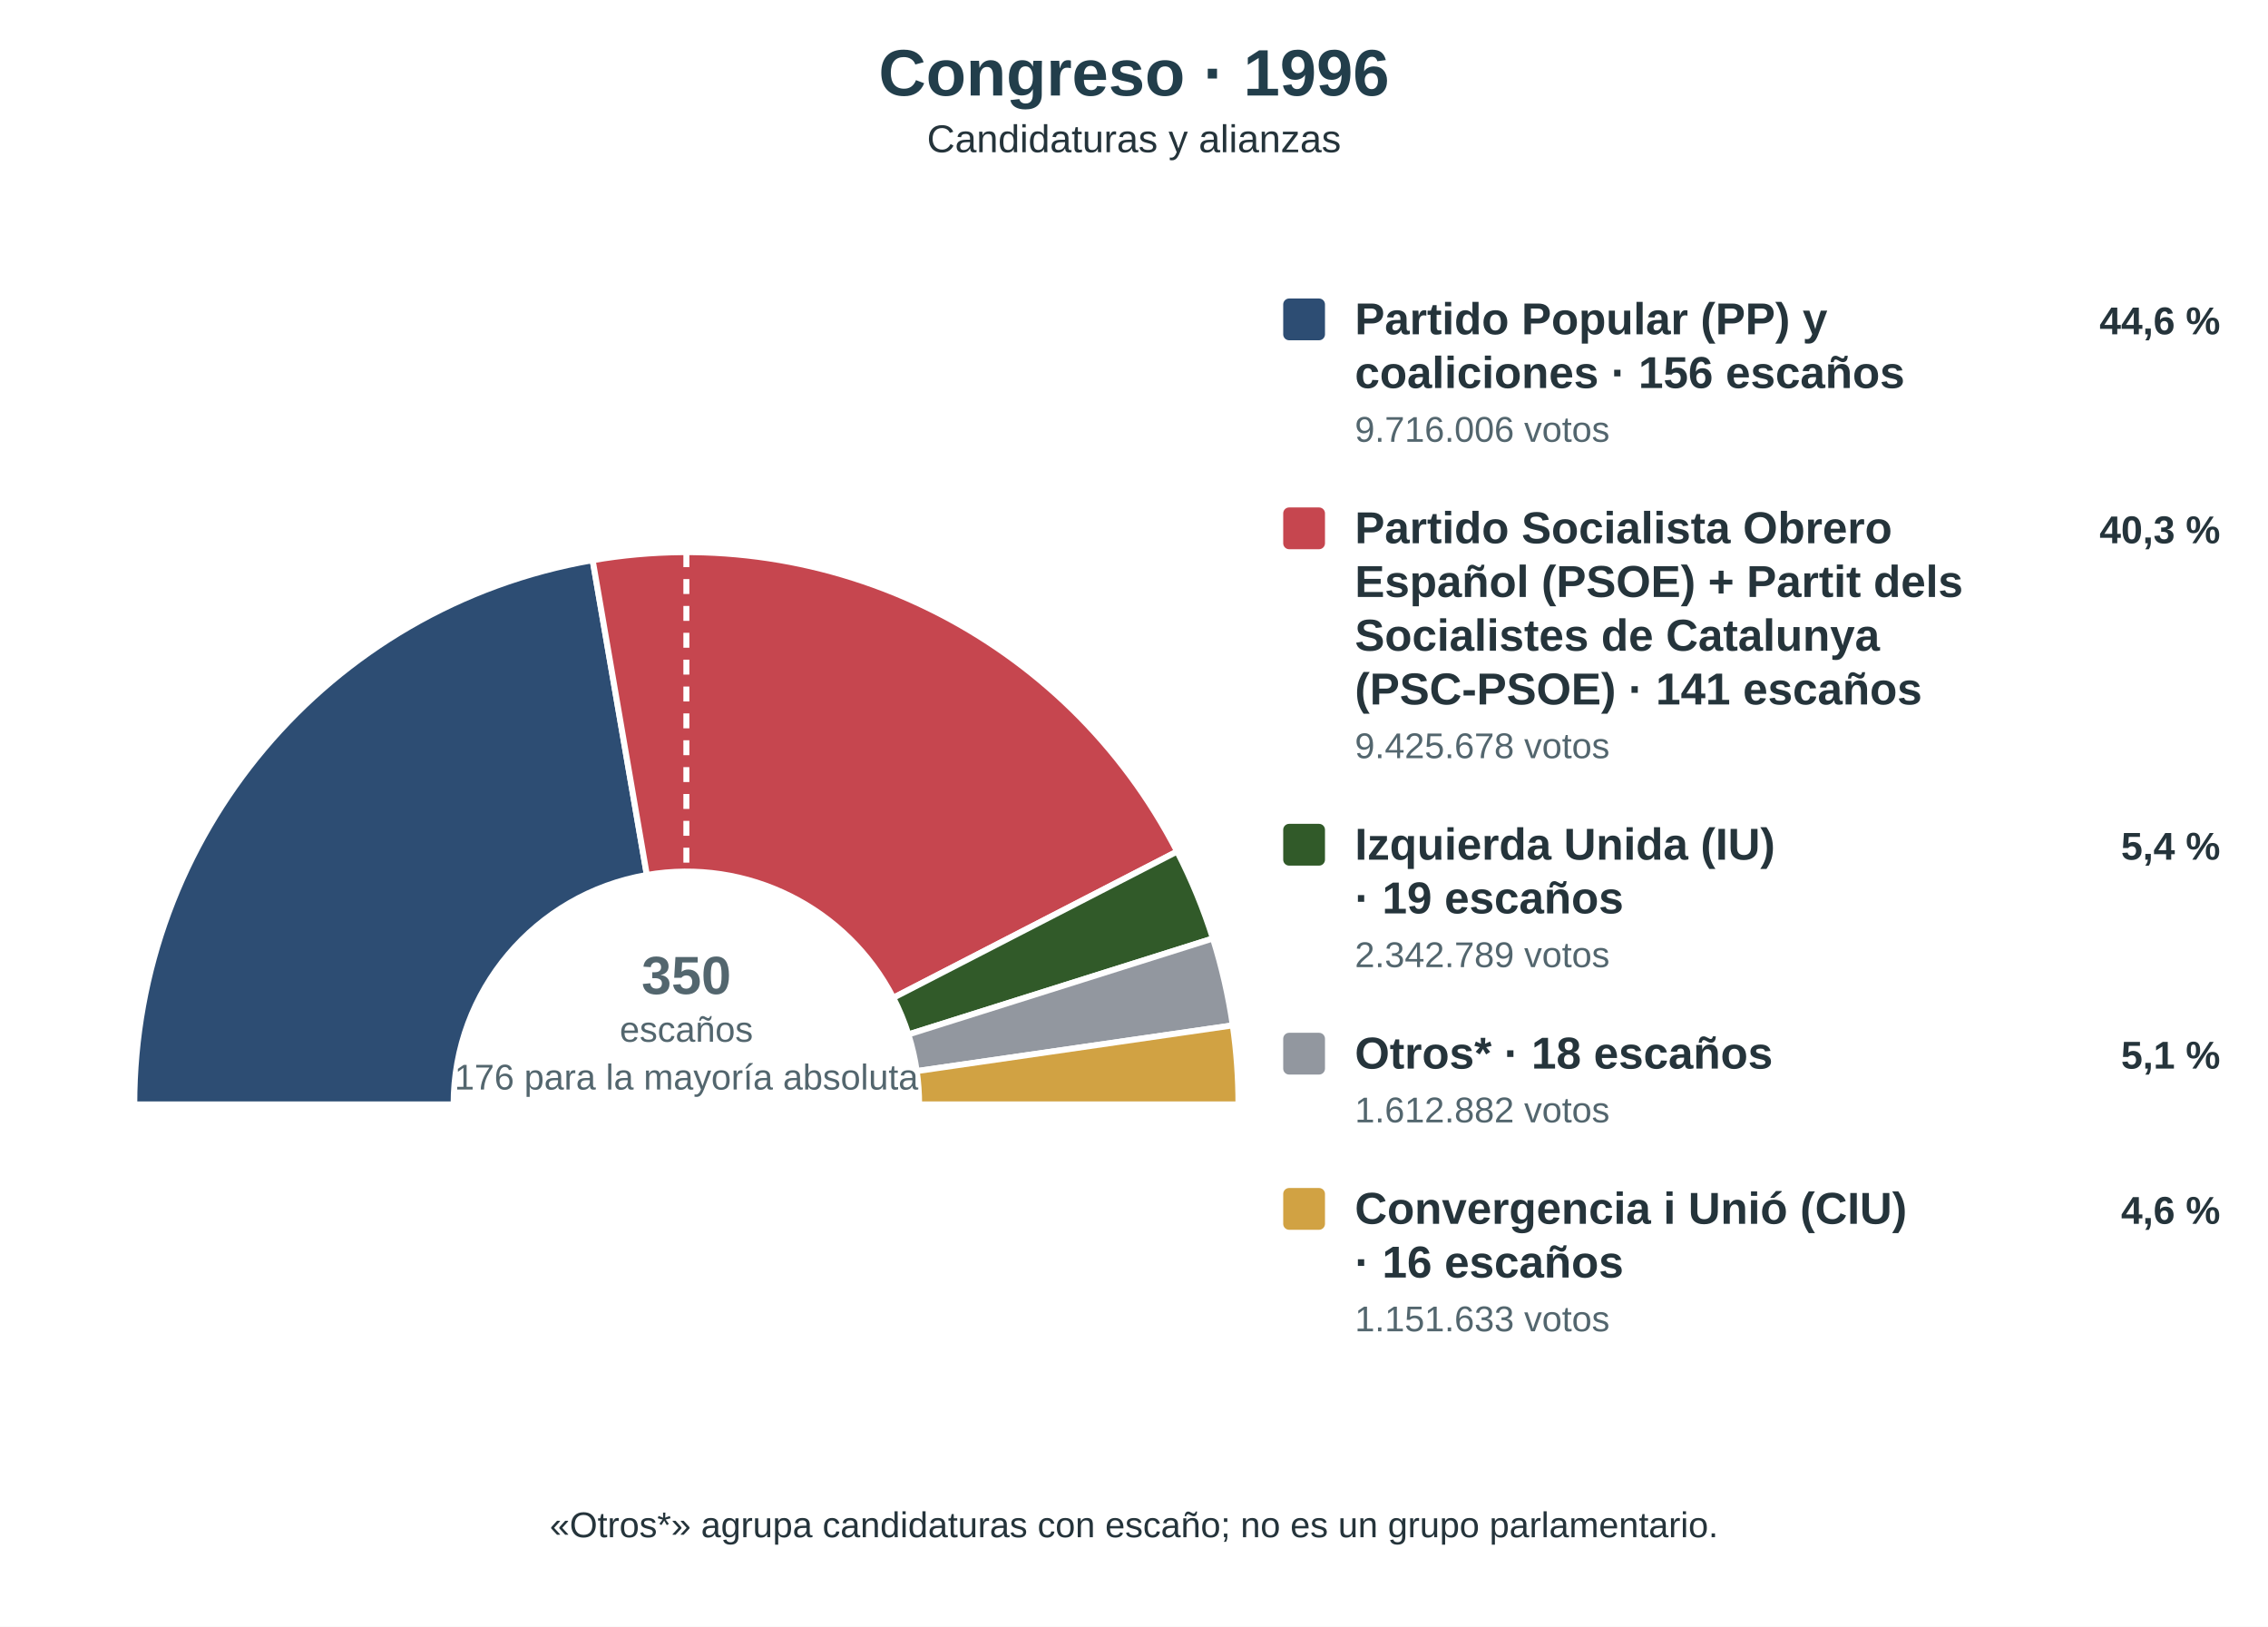
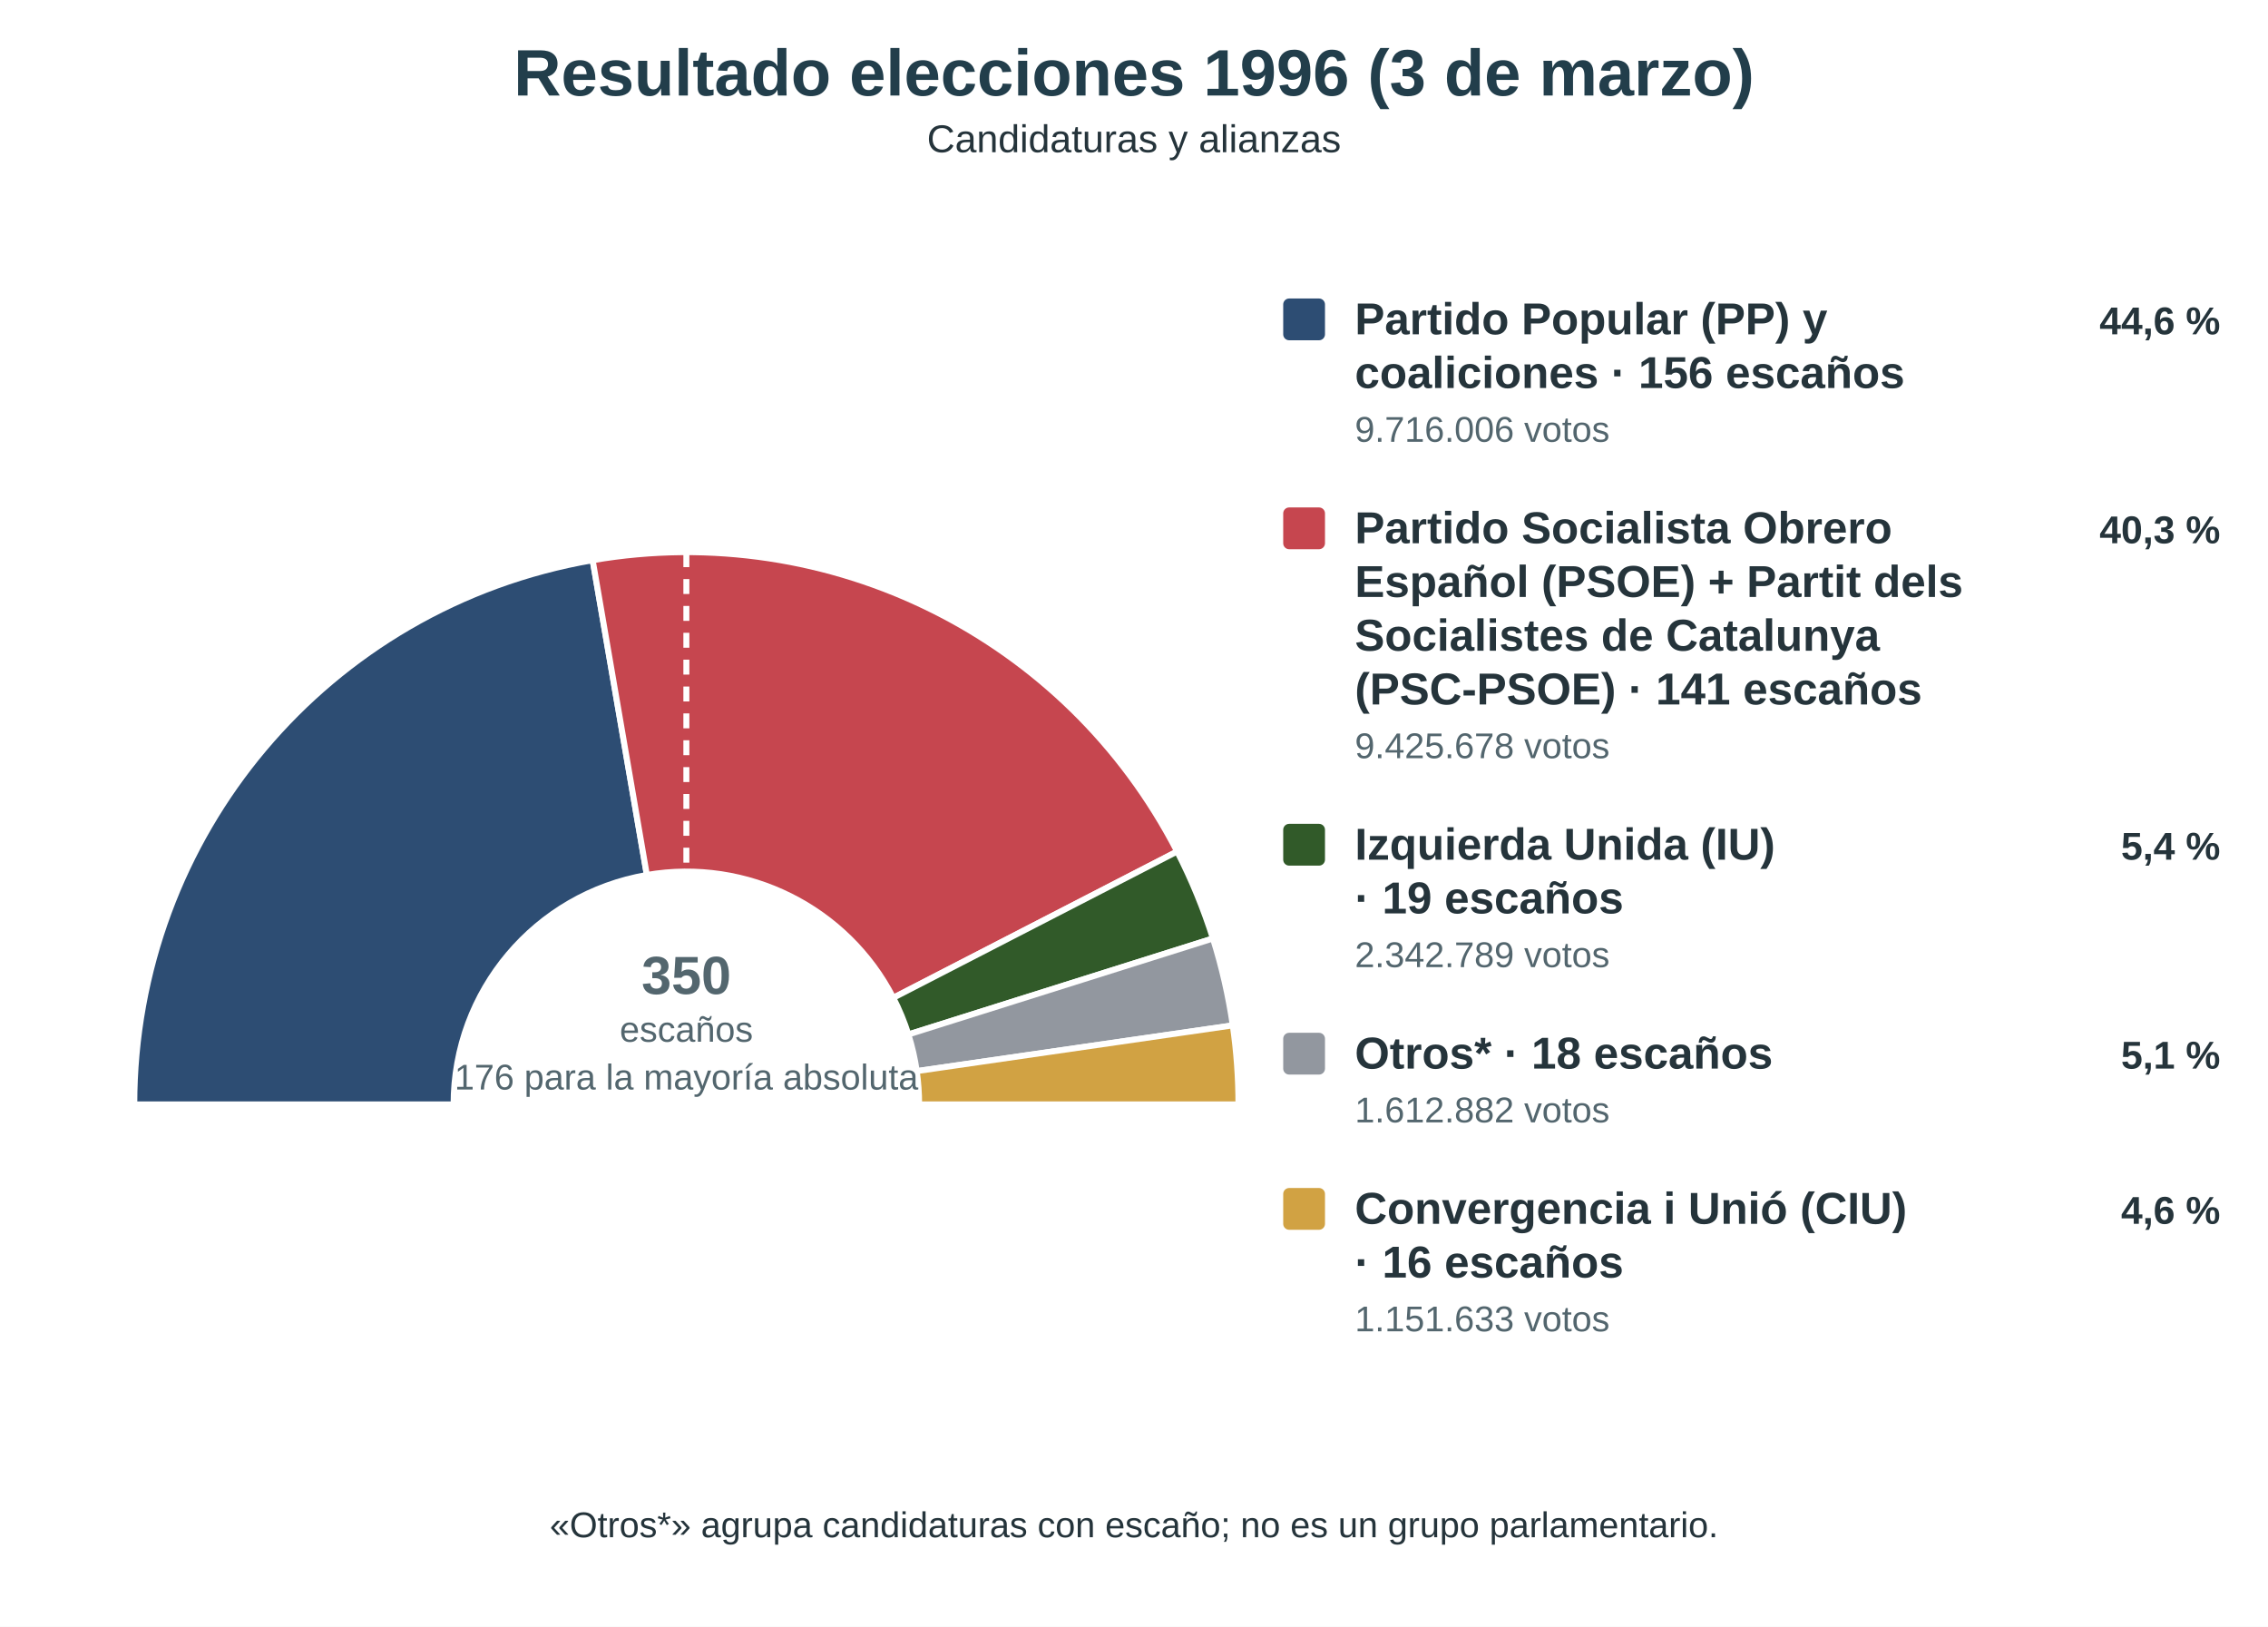
<svg xmlns="http://www.w3.org/2000/svg" width="760" height="545" viewBox="0 0 760 545" role="img" aria-labelledby="title desc">
  <style>text{font-family:"Arial Narrow",Arial,sans-serif;fill:#25343b}.title{font-size:22px;font-weight:700;fill:#223e4b}.subtitle{font-size:13px}.party{font-size:15px;font-weight:700}.share{font-size:13px;font-weight:600}.metric{font-size:12px;fill:#53666e}.center-seat{font-size:18px;font-weight:700;fill:#53666e}.center-note{font-size:12px;fill:#53666e}.footnote{font-size:12px}.sector{stroke:#fff;stroke-width:2}</style>
  <rect width="760" height="545" fill="#fff" />
-   <text class="title" x="380" y="32" text-anchor="middle">Congreso · 1996</text>
+   <text class="title" x="380" y="32" text-anchor="middle">Resultado elecciones 1996 (3 de marzo)</text>
  <text class="subtitle" x="380" y="51" text-anchor="middle">Candidaturas y alianzas</text>
  <path class="sector" data-party="Partido Popular (PP) y coaliciones" data-seats="156" data-seat-percent="44.571" fill="#2d4d73" d="M45.00,370.00 A185,185 0 0 1 198.60,187.68 L216.76,293.13 A78,78 0 0 0 152.00,370.00 Z" />
  <path class="sector" data-party="PSOE + PSC" data-seats="141" data-seat-percent="40.286" fill="#c6464f" d="M198.60,187.68 A185,185 0 0 1 394.46,285.27 L299.34,334.28 A78,78 0 0 0 216.76,293.13 Z" />
  <path class="sector" data-party="Izquierda Unida (IU)" data-seats="19" data-seat-percent="5.429" fill="#315a29" d="M394.46,285.27 A185,185 0 0 1 406.45,314.41 L304.40,346.56 A78,78 0 0 0 299.34,334.28 Z" />
  <path class="sector" data-party="Otros*" data-seats="18" data-seat-percent="5.143" fill="#92979f" d="M406.45,314.41 A185,185 0 0 1 413.10,343.52 L307.20,358.84 A78,78 0 0 0 304.40,346.56 Z" />
  <path class="sector" data-party="Convergencia i Unió (CIU)" data-seats="16" data-seat-percent="4.571" fill="#d1a243" d="M413.10,343.52 A185,185 0 0 1 415.00,370.00 L308.00,370.00 A78,78 0 0 0 307.20,358.84 Z" />
  <line x1="230" y1="185" x2="230" y2="292" stroke="#fff" stroke-width="2" stroke-dasharray="5 4" />
  <circle cx="230" cy="370" r="77" fill="#fff" />
  <text class="center-seat" x="230" y="333" text-anchor="middle">350</text>
  <text class="center-note" x="230" y="349" text-anchor="middle">escaños</text>
  <text class="center-note" x="230" y="365" text-anchor="middle">176 para la mayoría absoluta</text>
  <rect x="430" y="100" width="14" height="14" rx="2" fill="#2d4d73" />
  <text class="party" x="454" y="112">Partido Popular (PP) y</text>
  <text class="share" x="744" y="112" text-anchor="end">44,6 %</text>
  <text class="party" x="454" y="130">coaliciones · 156 escaños</text>
  <text class="metric" x="454" y="148">9.716.006 votos</text>
  <rect x="430" y="170" width="14" height="14" rx="2" fill="#c6464f" />
  <text class="party" x="454" y="182">Partido Socialista Obrero</text>
  <text class="share" x="744" y="182" text-anchor="end">40,3 %</text>
  <text class="party" x="454" y="200">Español (PSOE) + Partit dels</text>
  <text class="party" x="454" y="218">Socialistes de Catalunya</text>
  <text class="party" x="454" y="236">(PSC-PSOE) · 141 escaños</text>
  <text class="metric" x="454" y="254">9.425.678 votos</text>
  <rect x="430" y="276" width="14" height="14" rx="2" fill="#315a29" />
  <text class="party" x="454" y="288">Izquierda Unida (IU)</text>
  <text class="share" x="744" y="288" text-anchor="end">5,4 %</text>
  <text class="party" x="454" y="306">· 19 escaños</text>
  <text class="metric" x="454" y="324">2.342.789 votos</text>
  <rect x="430" y="346" width="14" height="14" rx="2" fill="#92979f" />
  <text class="party" x="454" y="358">Otros* · 18 escaños</text>
  <text class="share" x="744" y="358" text-anchor="end">5,1 %</text>
  <text class="metric" x="454" y="376">1.612.882 votos</text>
  <rect x="430" y="398" width="14" height="14" rx="2" fill="#d1a243" />
  <text class="party" x="454" y="410">Convergencia i Unió (CIU)</text>
  <text class="share" x="744" y="410" text-anchor="end">4,6 %</text>
  <text class="party" x="454" y="428">· 16 escaños</text>
  <text class="metric" x="454" y="446">1.151.633 votos</text>
  <text class="footnote" x="380" y="515" text-anchor="middle">«Otros*» agrupa candidaturas con escaño; no es un grupo parlamentario.</text>
</svg>
